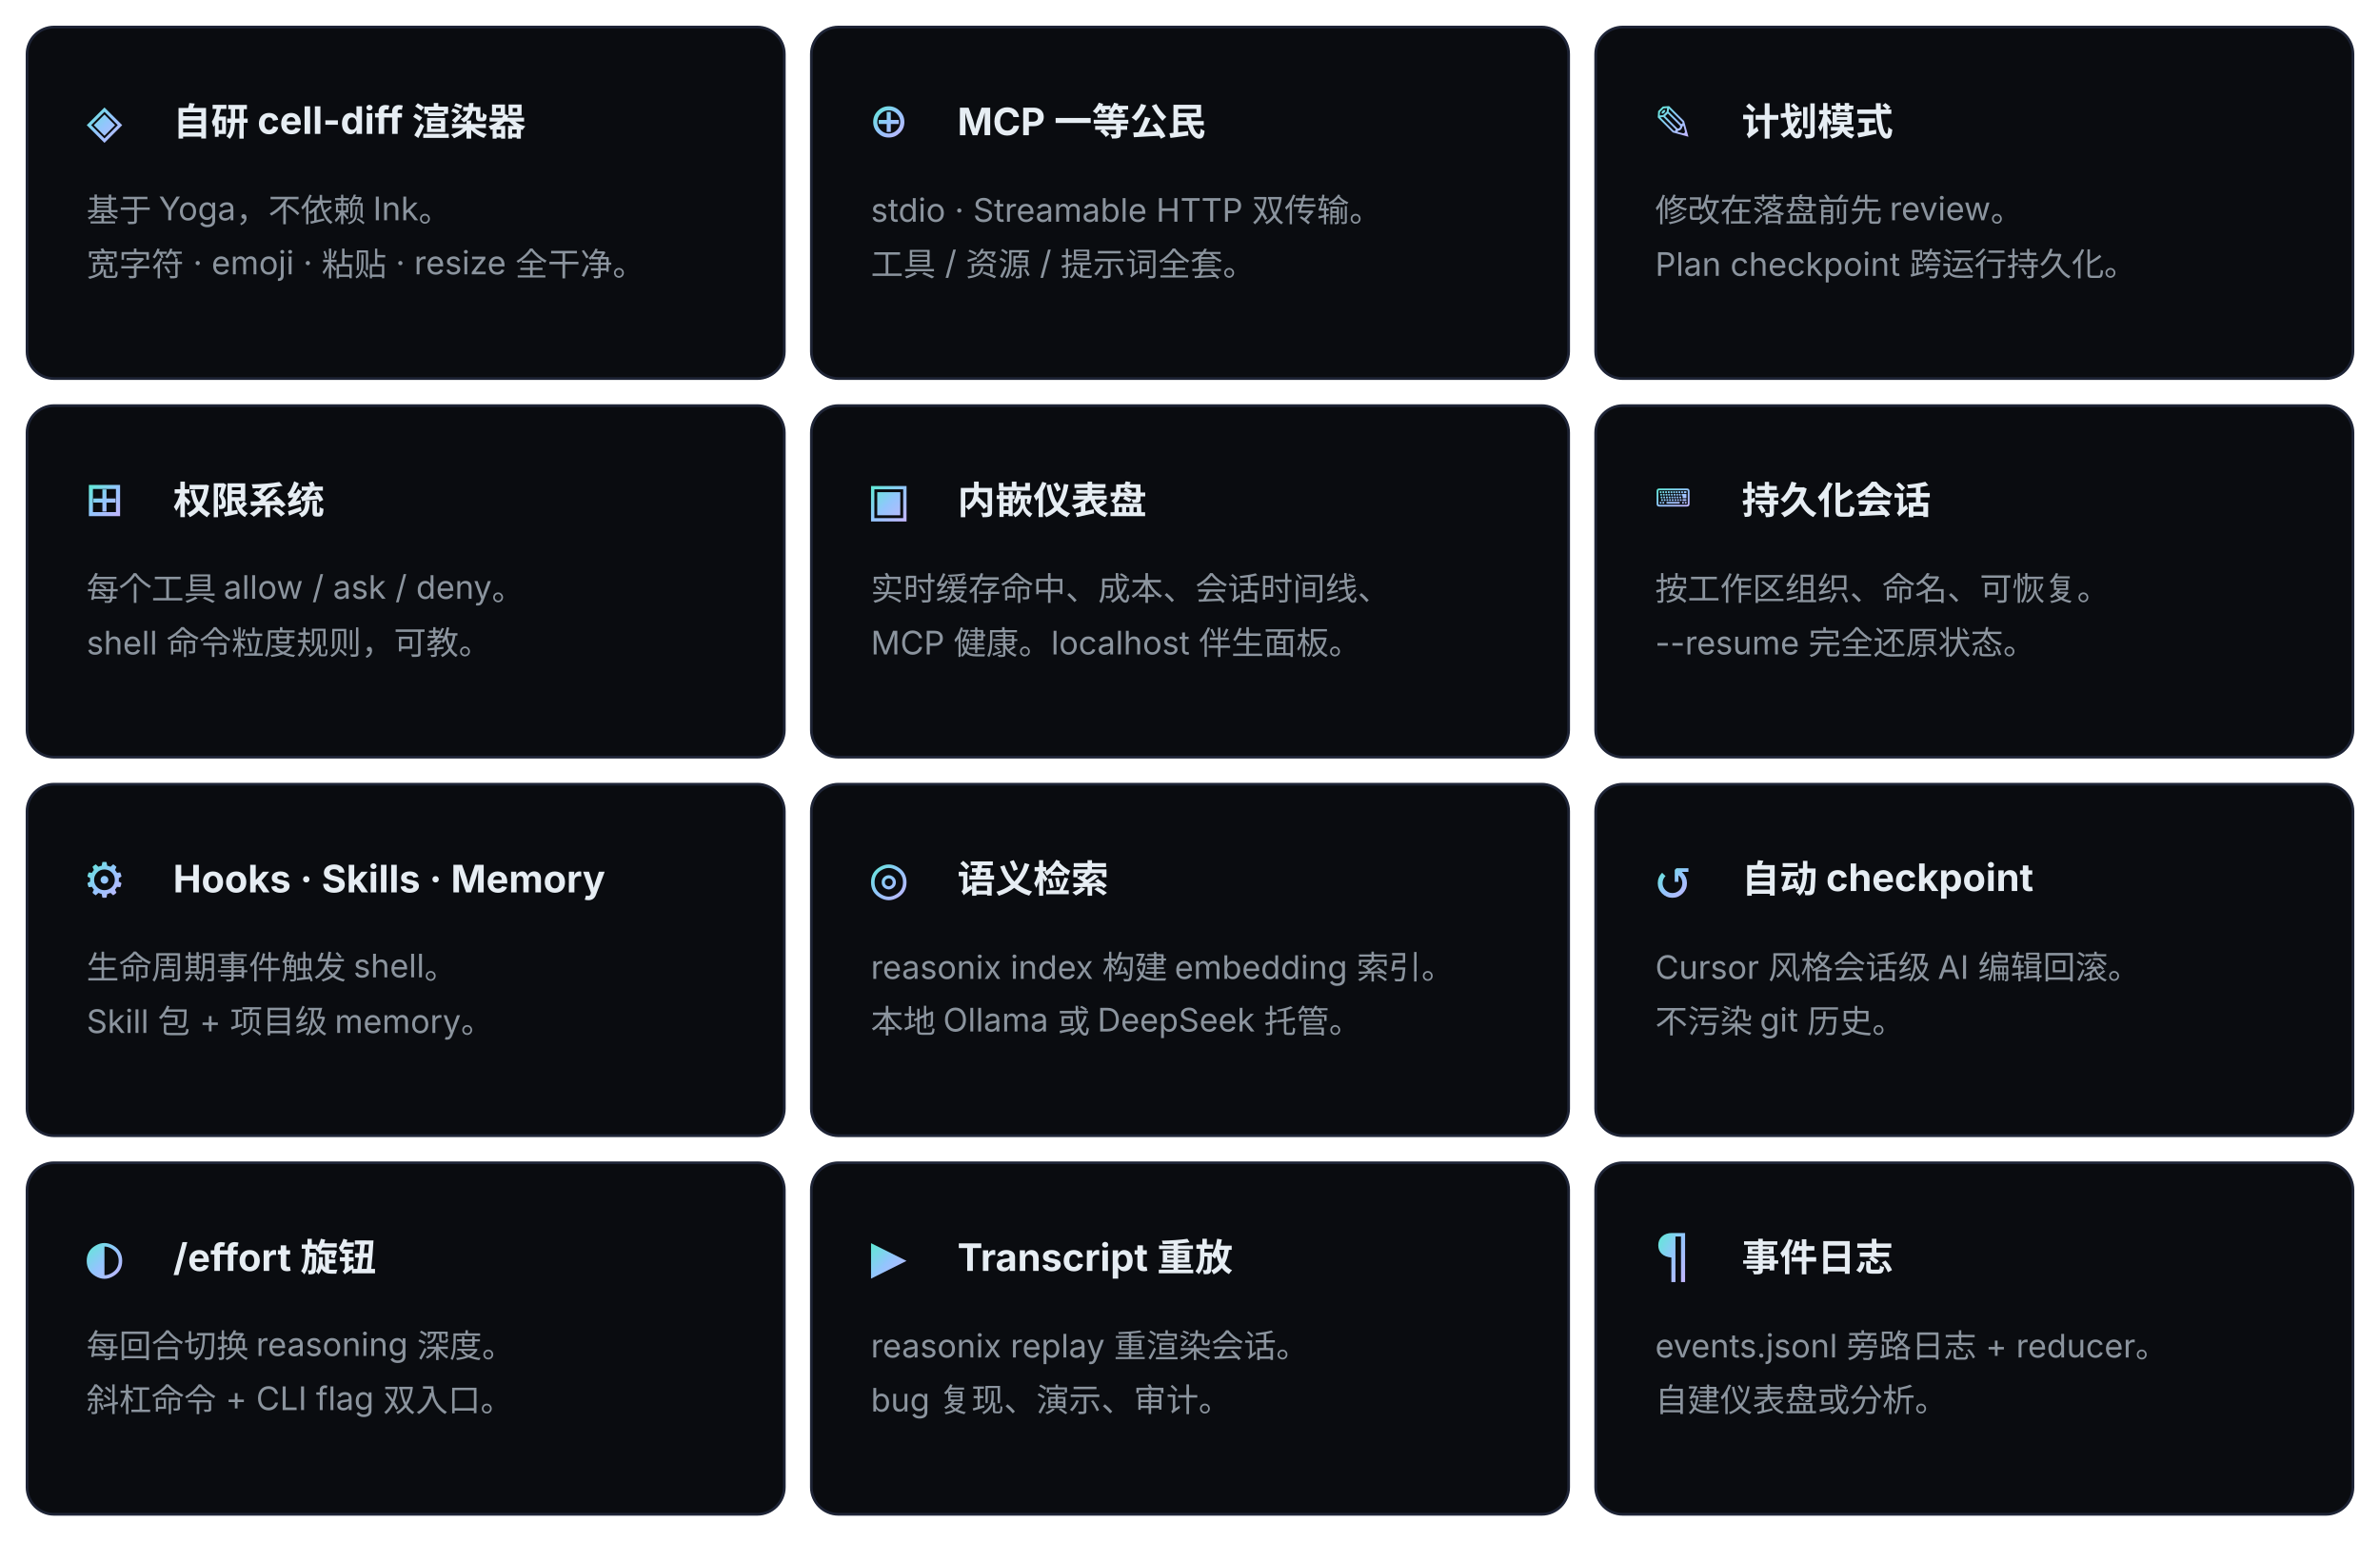
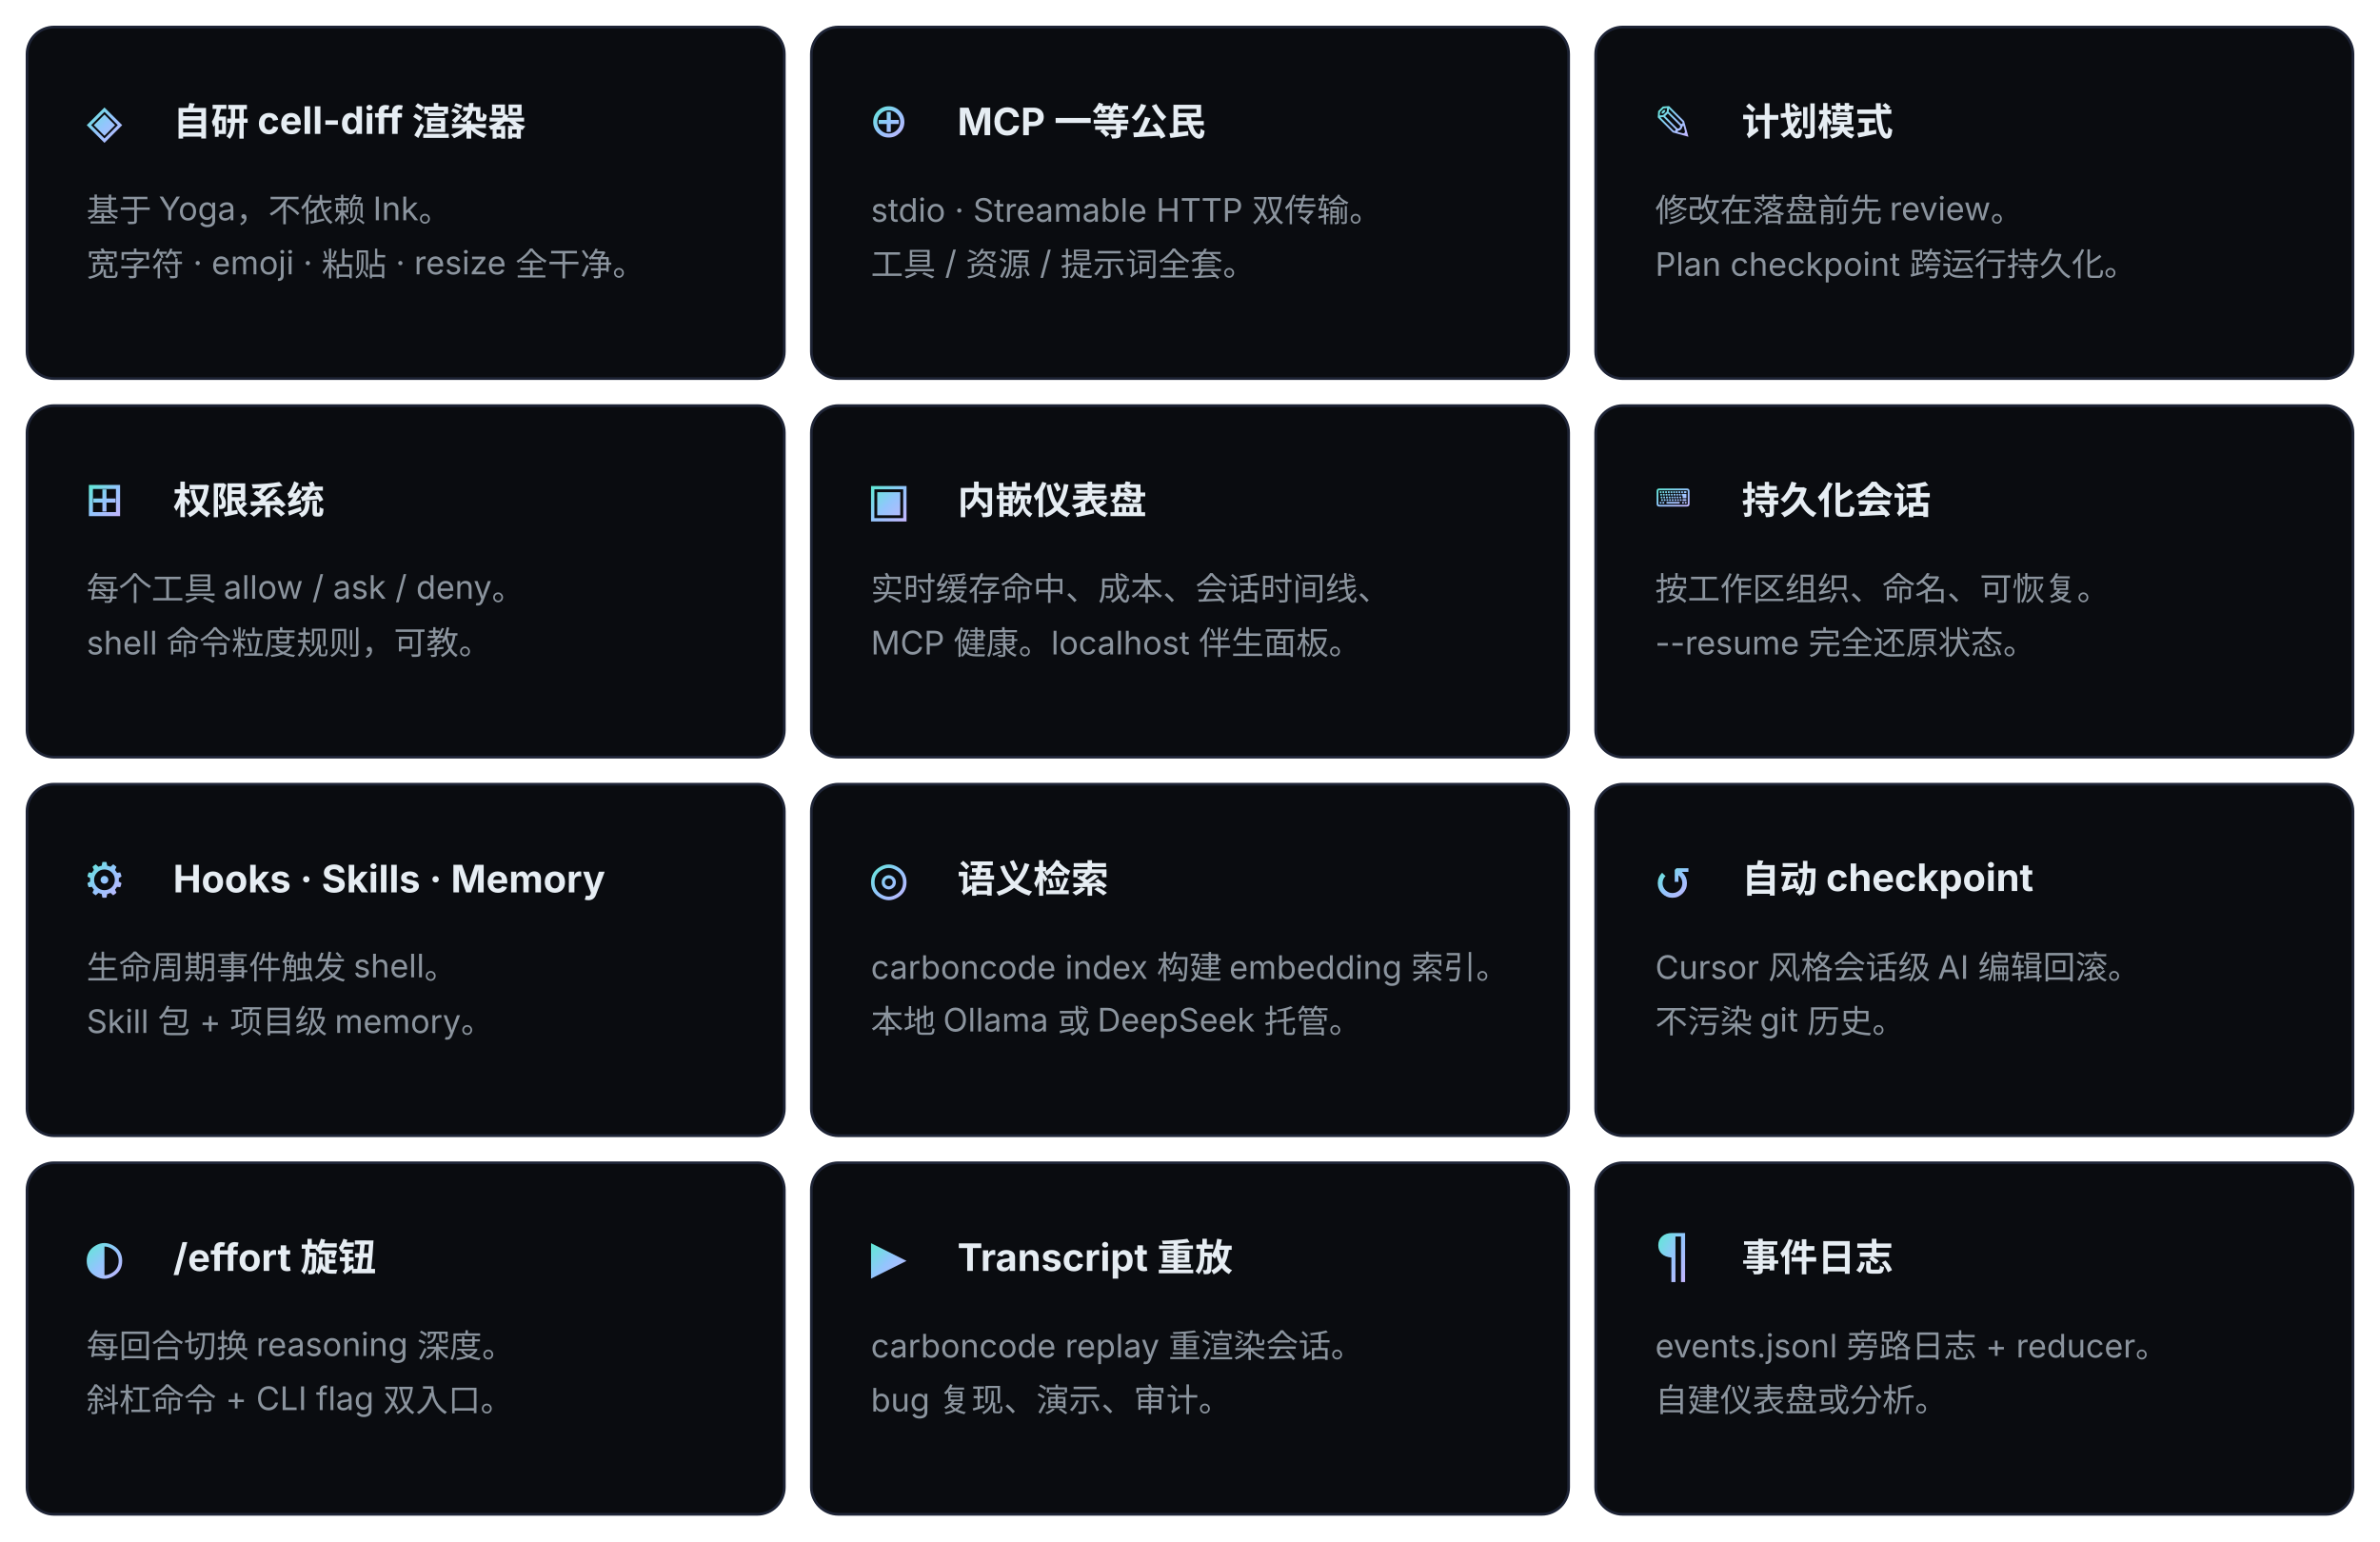
- <svg xmlns="http://www.w3.org/2000/svg" viewBox="0 0 880 570" role="img" aria-label="Reasonix 能力一览 — 12 张卡片：渲染器、MCP、计划模式、权限、仪表盘、会话、Hooks、语义检索、checkpoint、effort 旋钮、重放、事件日志">
+ <svg xmlns="http://www.w3.org/2000/svg" viewBox="0 0 880 570" role="img" aria-label="Carbon Code 能力一览 — 12 张卡片：渲染器、MCP、计划模式、权限、仪表盘、会话、Hooks、语义检索、checkpoint、effort 旋钮、重放、事件日志">
  <defs>
    <style>
      .sans { font-family: "Inter", -apple-system, BlinkMacSystemFont, "Segoe UI", "Noto Sans SC", "Microsoft YaHei", sans-serif; }
      .mono { font-family: "JetBrains Mono", ui-monospace, "Cascadia Code", Menlo, Consolas, monospace; }
      .ttl  { font-weight: 700; }
    </style>
    <linearGradient id="ig" x1="0%" y1="0%" x2="100%" y2="100%">
      <stop offset="0%" stop-color="#5eead4" />
      <stop offset="50%" stop-color="#93c5fd" />
      <stop offset="100%" stop-color="#c4b5fd" />
    </linearGradient>
  </defs>
  <g transform="translate(10, 10)">
    <rect width="280" height="130" rx="10" ry="10" fill="#0a0c10" stroke="#1e2436" />
    <text x="22" y="42" class="mono" font-size="22" fill="url(#ig)">◈</text>
    <text x="54" y="40" class="sans ttl" font-size="14" fill="#e6edf3">自研 cell-diff 渲染器</text>
    <text x="22" y="72" class="sans" font-size="12" fill="#8b949e">基于 Yoga，不依赖 Ink。</text>
    <text x="22" y="92" class="sans" font-size="12" fill="#8b949e">宽字符 · emoji · 粘贴 · resize 全干净。</text>
  </g>
  <g transform="translate(300, 10)">
    <rect width="280" height="130" rx="10" ry="10" fill="#0a0c10" stroke="#1e2436" />
    <text x="22" y="42" class="mono" font-size="22" fill="url(#ig)">⊕</text>
    <text x="54" y="40" class="sans ttl" font-size="14" fill="#e6edf3">MCP 一等公民</text>
    <text x="22" y="72" class="sans" font-size="12" fill="#8b949e">stdio · Streamable HTTP 双传输。</text>
    <text x="22" y="92" class="sans" font-size="12" fill="#8b949e">工具 / 资源 / 提示词全套。</text>
  </g>
  <g transform="translate(590, 10)">
    <rect width="280" height="130" rx="10" ry="10" fill="#0a0c10" stroke="#1e2436" />
    <text x="22" y="42" class="mono" font-size="22" fill="url(#ig)">✎</text>
    <text x="54" y="40" class="sans ttl" font-size="14" fill="#e6edf3">计划模式</text>
    <text x="22" y="72" class="sans" font-size="12" fill="#8b949e">修改在落盘前先 review。</text>
    <text x="22" y="92" class="sans" font-size="12" fill="#8b949e">Plan checkpoint 跨运行持久化。</text>
  </g>
  <g transform="translate(10, 150)">
    <rect width="280" height="130" rx="10" ry="10" fill="#0a0c10" stroke="#1e2436" />
    <text x="22" y="42" class="mono" font-size="22" fill="url(#ig)">⊞</text>
    <text x="54" y="40" class="sans ttl" font-size="14" fill="#e6edf3">权限系统</text>
    <text x="22" y="72" class="sans" font-size="12" fill="#8b949e">每个工具 allow / ask / deny。</text>
    <text x="22" y="92" class="sans" font-size="12" fill="#8b949e">shell 命令粒度规则，可教。</text>
  </g>
  <g transform="translate(300, 150)">
    <rect width="280" height="130" rx="10" ry="10" fill="#0a0c10" stroke="#1e2436" />
    <text x="22" y="42" class="mono" font-size="22" fill="url(#ig)">▣</text>
    <text x="54" y="40" class="sans ttl" font-size="14" fill="#e6edf3">内嵌仪表盘</text>
    <text x="22" y="72" class="sans" font-size="12" fill="#8b949e">实时缓存命中、成本、会话时间线、</text>
    <text x="22" y="92" class="sans" font-size="12" fill="#8b949e">MCP 健康。localhost 伴生面板。</text>
  </g>
  <g transform="translate(590, 150)">
    <rect width="280" height="130" rx="10" ry="10" fill="#0a0c10" stroke="#1e2436" />
    <text x="22" y="42" class="mono" font-size="22" fill="url(#ig)">⌨</text>
    <text x="54" y="40" class="sans ttl" font-size="14" fill="#e6edf3">持久化会话</text>
    <text x="22" y="72" class="sans" font-size="12" fill="#8b949e">按工作区组织、命名、可恢复。</text>
    <text x="22" y="92" class="sans" font-size="12" fill="#8b949e">--resume 完全还原状态。</text>
  </g>
  <g transform="translate(10, 290)">
    <rect width="280" height="130" rx="10" ry="10" fill="#0a0c10" stroke="#1e2436" />
    <text x="22" y="42" class="mono" font-size="22" fill="url(#ig)">⚙</text>
    <text x="54" y="40" class="sans ttl" font-size="14" fill="#e6edf3">Hooks · Skills · Memory</text>
    <text x="22" y="72" class="sans" font-size="12" fill="#8b949e">生命周期事件触发 shell。</text>
    <text x="22" y="92" class="sans" font-size="12" fill="#8b949e">Skill 包 + 项目级 memory。</text>
  </g>
  <g transform="translate(300, 290)">
    <rect width="280" height="130" rx="10" ry="10" fill="#0a0c10" stroke="#1e2436" />
    <text x="22" y="42" class="mono" font-size="22" fill="url(#ig)">◎</text>
    <text x="54" y="40" class="sans ttl" font-size="14" fill="#e6edf3">语义检索</text>
-     <text x="22" y="72" class="sans" font-size="12" fill="#8b949e">reasonix index 构建 embedding 索引。</text>
+     <text x="22" y="72" class="sans" font-size="12" fill="#8b949e">carboncode index 构建 embedding 索引。</text>
    <text x="22" y="92" class="sans" font-size="12" fill="#8b949e">本地 Ollama 或 DeepSeek 托管。</text>
  </g>
  <g transform="translate(590, 290)">
    <rect width="280" height="130" rx="10" ry="10" fill="#0a0c10" stroke="#1e2436" />
    <text x="22" y="42" class="mono" font-size="22" fill="url(#ig)">↺</text>
    <text x="54" y="40" class="sans ttl" font-size="14" fill="#e6edf3">自动 checkpoint</text>
    <text x="22" y="72" class="sans" font-size="12" fill="#8b949e">Cursor 风格会话级 AI 编辑回滚。</text>
    <text x="22" y="92" class="sans" font-size="12" fill="#8b949e">不污染 git 历史。</text>
  </g>
  <g transform="translate(10, 430)">
    <rect width="280" height="130" rx="10" ry="10" fill="#0a0c10" stroke="#1e2436" />
    <text x="22" y="42" class="mono" font-size="22" fill="url(#ig)">◐</text>
    <text x="54" y="40" class="sans ttl" font-size="14" fill="#e6edf3">/effort 旋钮</text>
    <text x="22" y="72" class="sans" font-size="12" fill="#8b949e">每回合切换 reasoning 深度。</text>
    <text x="22" y="92" class="sans" font-size="12" fill="#8b949e">斜杠命令 + CLI flag 双入口。</text>
  </g>
  <g transform="translate(300, 430)">
    <rect width="280" height="130" rx="10" ry="10" fill="#0a0c10" stroke="#1e2436" />
    <text x="22" y="42" class="mono" font-size="22" fill="url(#ig)">▶</text>
    <text x="54" y="40" class="sans ttl" font-size="14" fill="#e6edf3">Transcript 重放</text>
-     <text x="22" y="72" class="sans" font-size="12" fill="#8b949e">reasonix replay 重渲染会话。</text>
+     <text x="22" y="72" class="sans" font-size="12" fill="#8b949e">carboncode replay 重渲染会话。</text>
    <text x="22" y="92" class="sans" font-size="12" fill="#8b949e">bug 复现、演示、审计。</text>
  </g>
  <g transform="translate(590, 430)">
    <rect width="280" height="130" rx="10" ry="10" fill="#0a0c10" stroke="#1e2436" />
    <text x="22" y="42" class="mono" font-size="22" fill="url(#ig)">¶</text>
    <text x="54" y="40" class="sans ttl" font-size="14" fill="#e6edf3">事件日志</text>
    <text x="22" y="72" class="sans" font-size="12" fill="#8b949e">events.jsonl 旁路日志 + reducer。</text>
    <text x="22" y="92" class="sans" font-size="12" fill="#8b949e">自建仪表盘或分析。</text>
  </g>
</svg>
